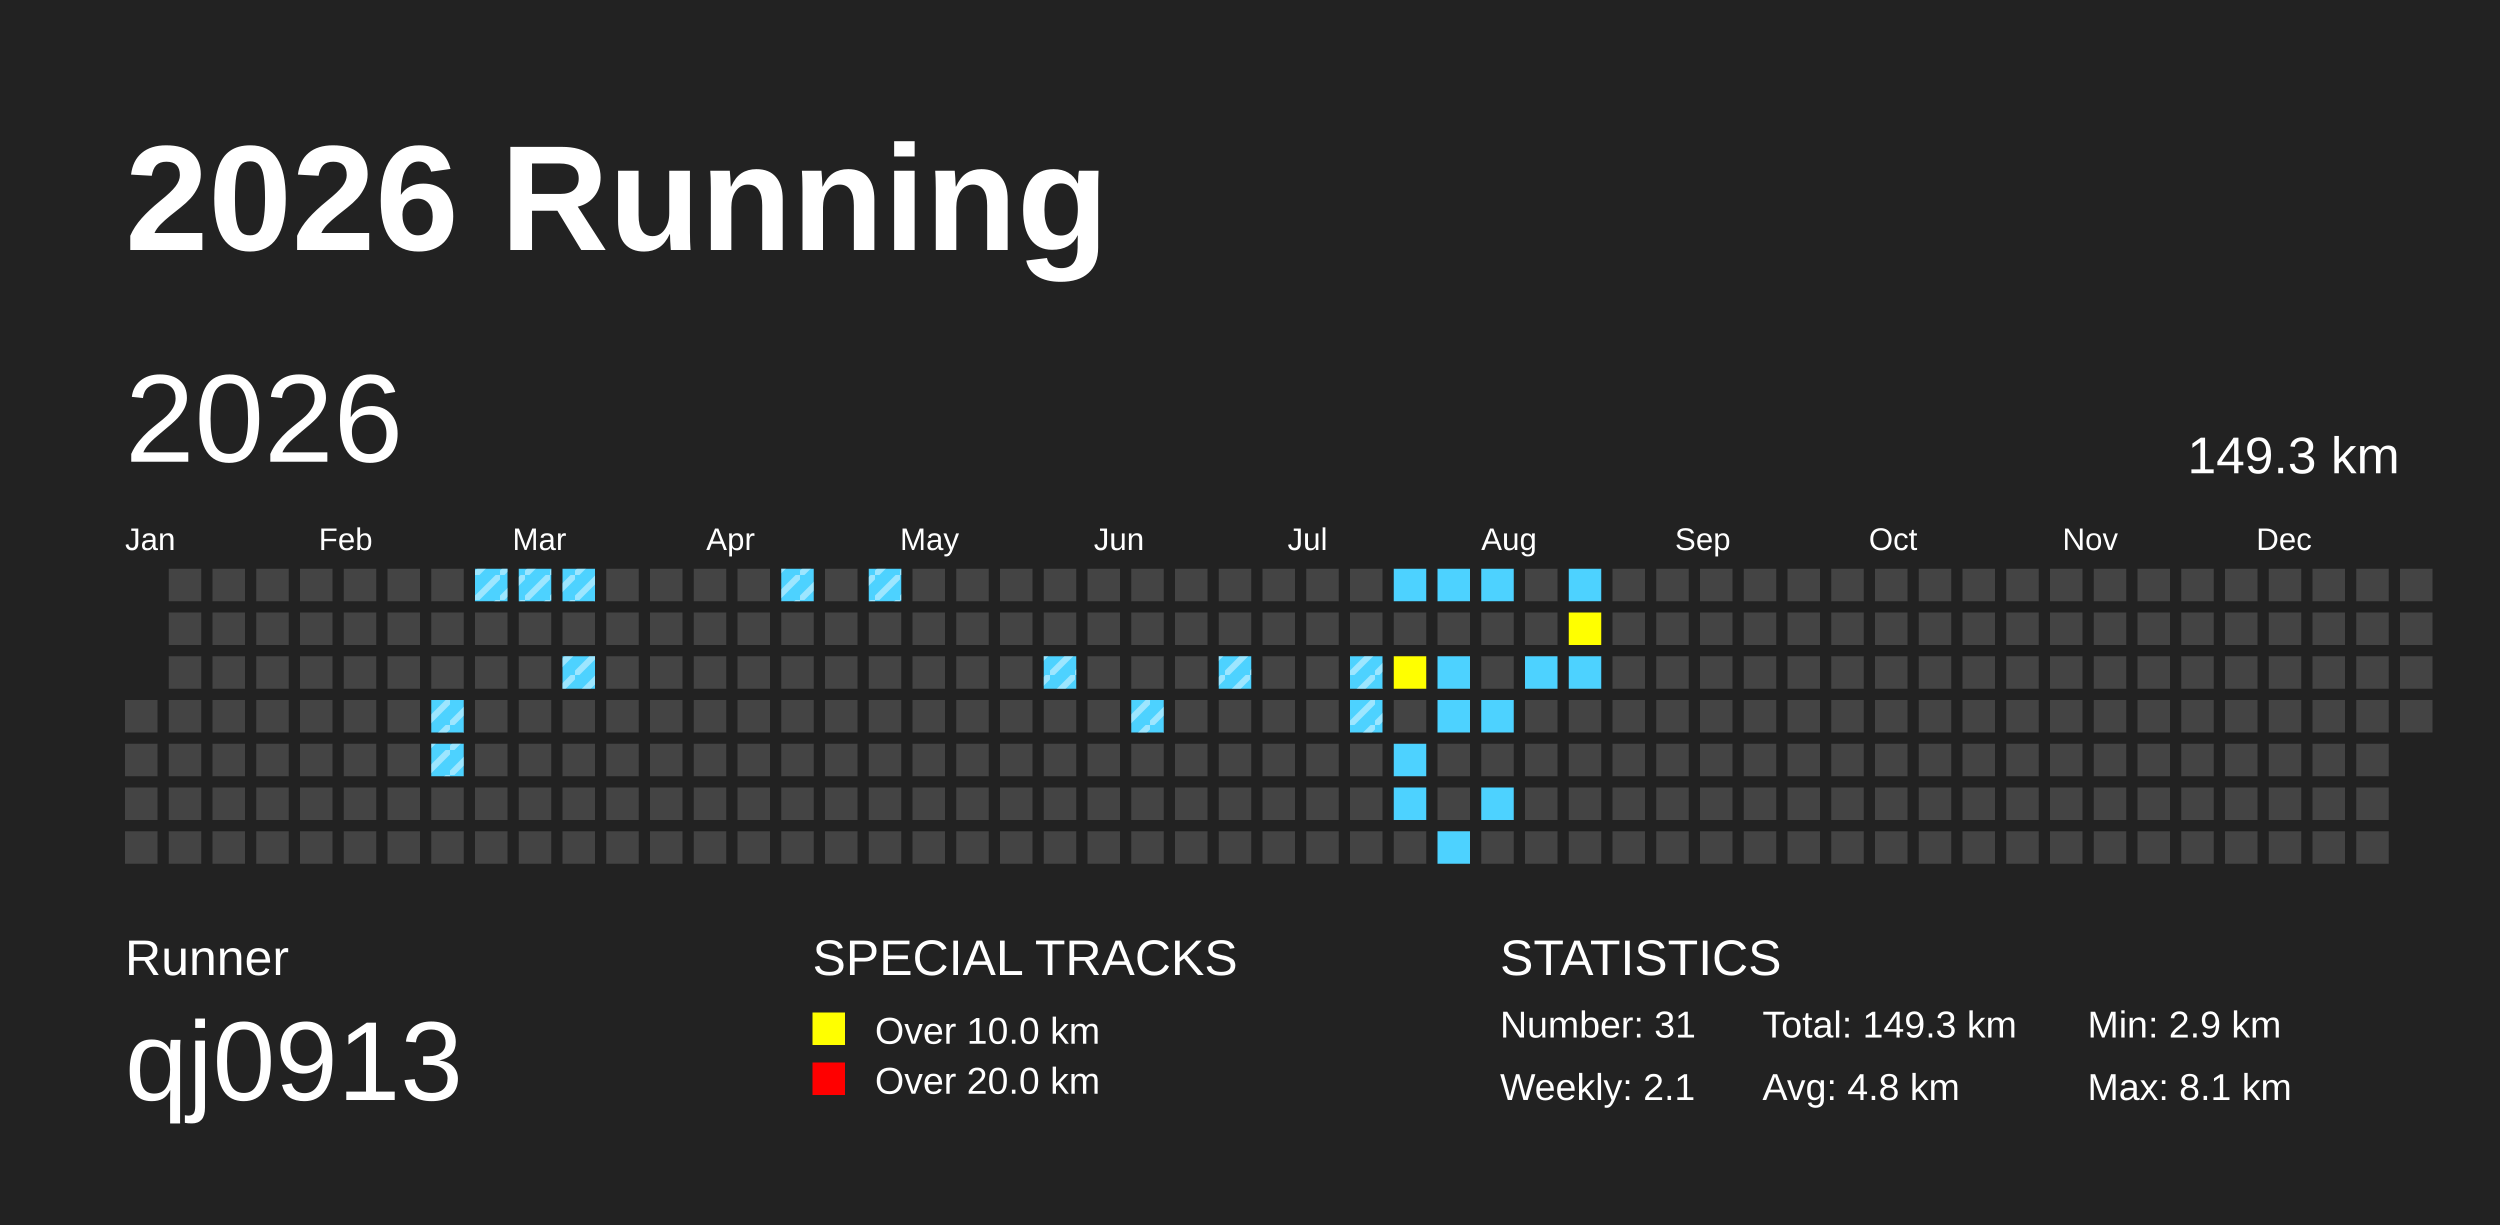
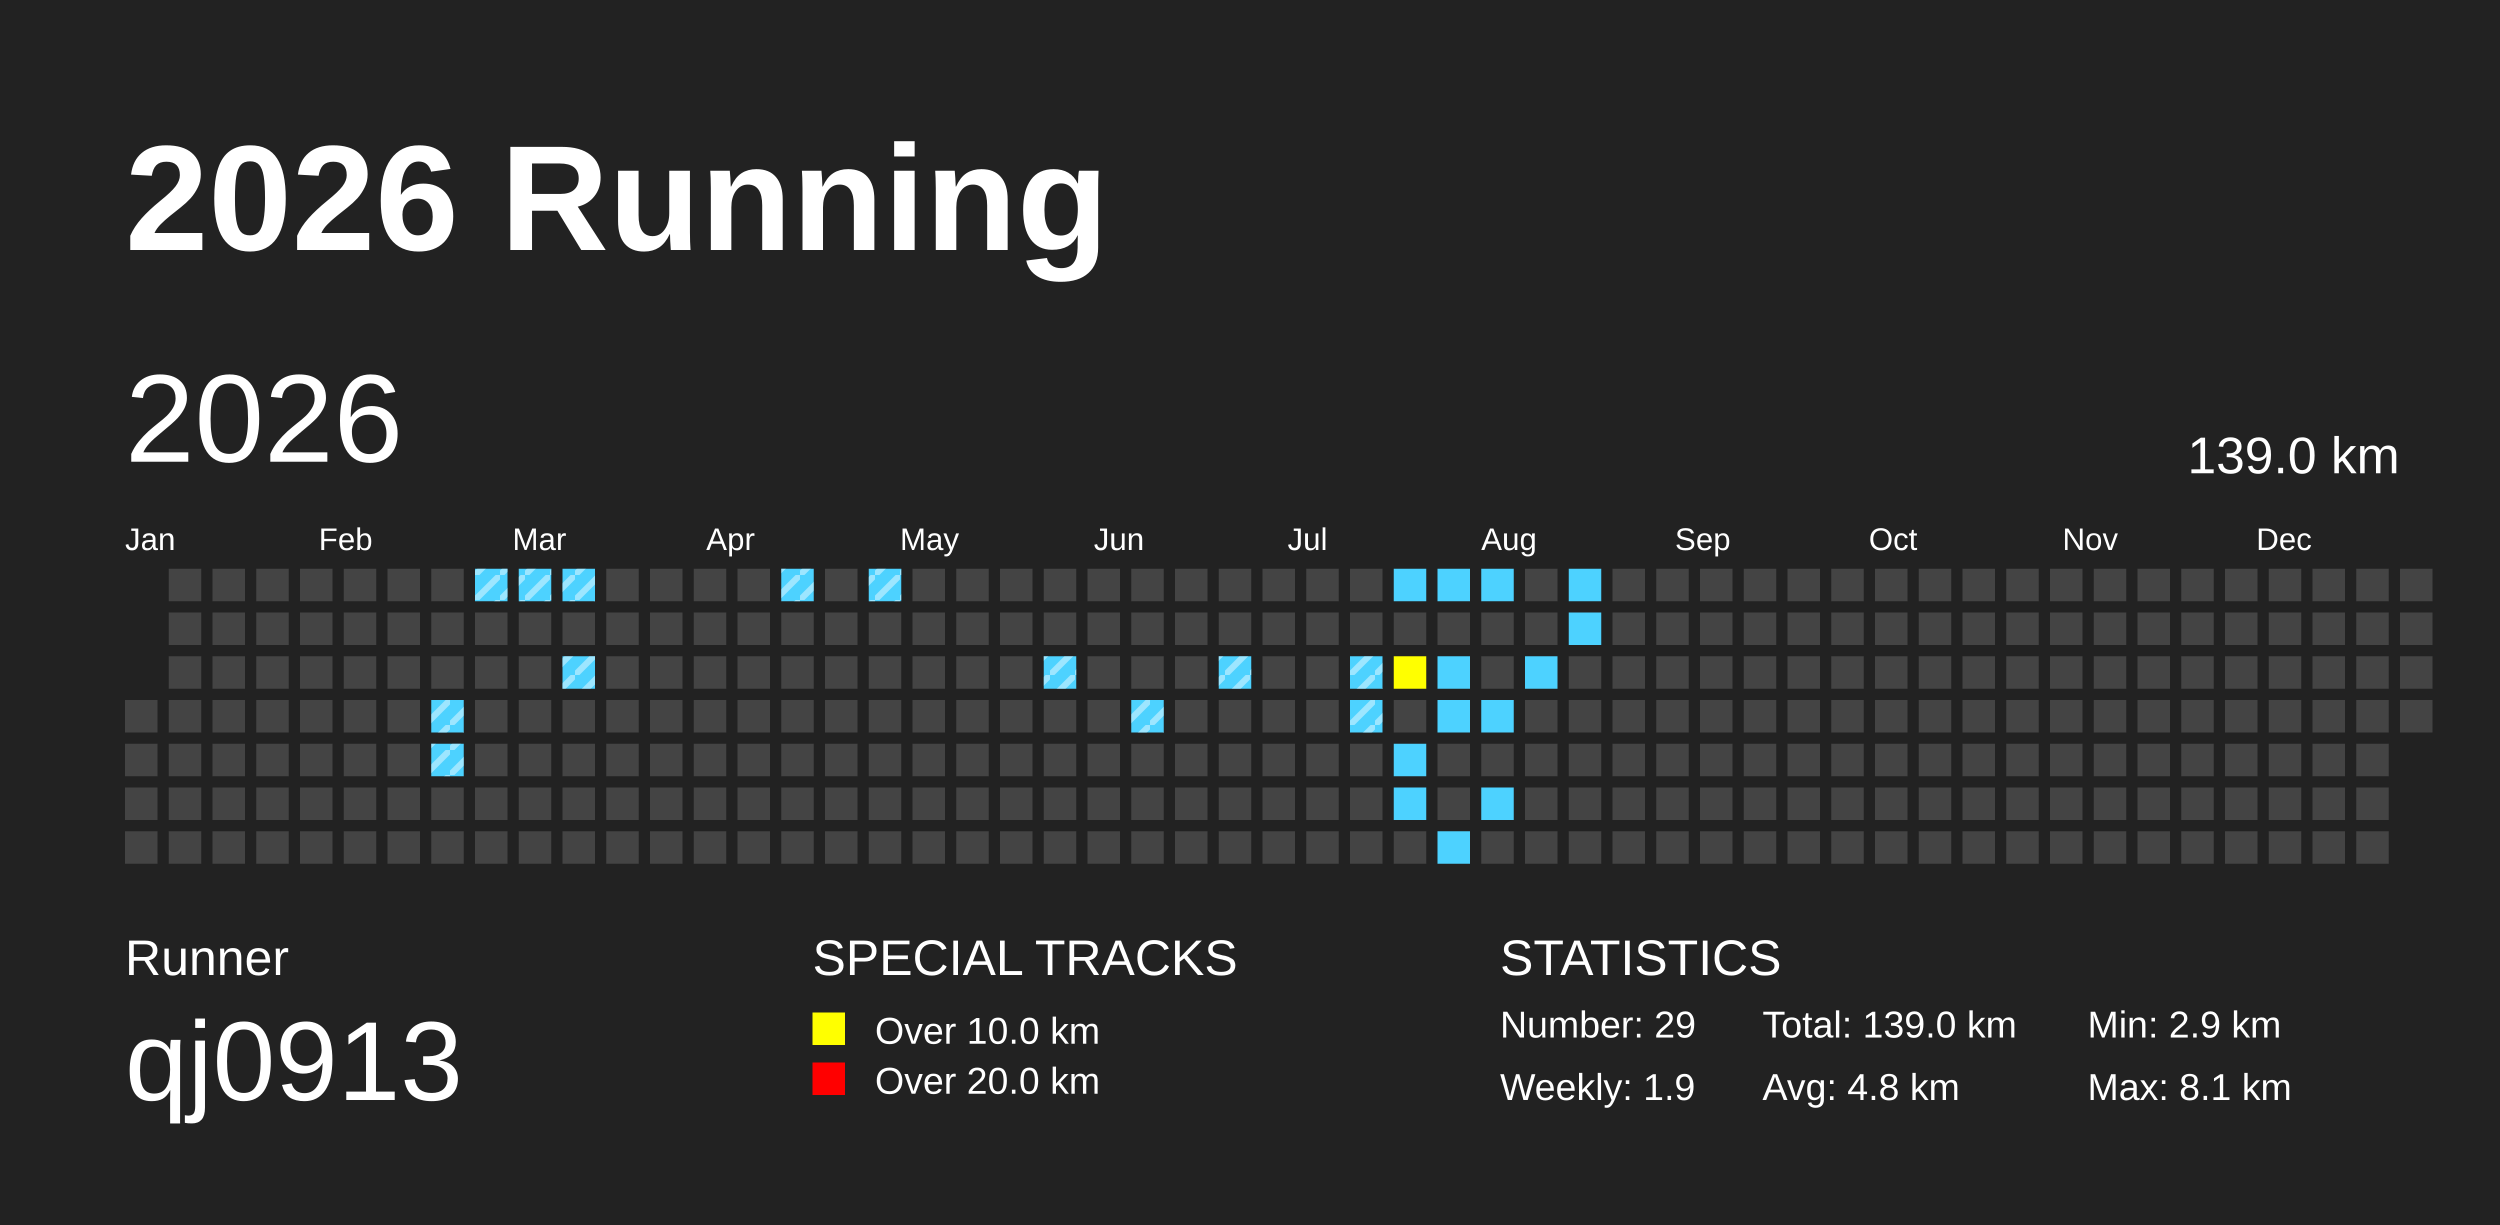
<svg xmlns="http://www.w3.org/2000/svg" baseProfile="full" height="98mm" version="1.1" viewBox="0,0,200,98" width="200mm">
  <defs>
    <pattern height="2" id="indoor-stripe" patternUnits="userSpaceOnUse" width="2">
      <line stroke="white" stroke-opacity="0.45" stroke-width="0.5" x1="0" x2="2" y1="2" y2="0" />
    </pattern>
  </defs>
  <rect fill="#222222" height="98" width="200" x="0" y="0" />
  <text fill="#FFFFFF" style="font-size:12px; font-family:Arial; font-weight:bold;" x="10" y="20">2026 Running</text>
  <text fill="#FFFFFF" style="font-size:4px; font-family:Arial" x="10" y="78">Runner</text>
  <text fill="#FFFFFF" style="font-size:9px; font-family:Arial" x="10" y="88">qj0913</text>
  <text fill="#FFFFFF" style="font-size:4px; font-family:Arial" x="65" y="78">SPECIAL TRACKS</text>
  <rect fill="yellow" height="2.6" width="2.6" x="65" y="81" />
  <text fill="#FFFFFF" style="font-size:3px; font-family:Arial" x="70" y="83.5">Over 10.0 km</text>
  <rect fill="red" height="2.6" width="2.6" x="65" y="85" />
  <text fill="#FFFFFF" style="font-size:3px; font-family:Arial" x="70" y="87.5">Over 20.0 km</text>
  <text fill="#FFFFFF" style="font-size:4px; font-family:Arial" x="120" y="78">STATISTICS</text>
-   <text fill="#FFFFFF" style="font-size:3px; font-family:Arial" x="120" y="83">Number: 31</text>
-   <text fill="#FFFFFF" style="font-size:3px; font-family:Arial" x="120" y="88">Weekly: 2.1</text>
-   <text fill="#FFFFFF" style="font-size:3px; font-family:Arial" x="141" y="83">Total: 149.3 km</text>
+   <text fill="#FFFFFF" style="font-size:3px; font-family:Arial" x="120" y="83">Number: 29</text>
+   <text fill="#FFFFFF" style="font-size:3px; font-family:Arial" x="120" y="88">Weekly: 1.9</text>
+   <text fill="#FFFFFF" style="font-size:3px; font-family:Arial" x="141" y="83">Total: 139.0 km</text>
  <text fill="#FFFFFF" style="font-size:3px; font-family:Arial" x="141" y="88">Avg: 4.8 km</text>
  <text fill="#FFFFFF" style="font-size:3px; font-family:Arial" x="167" y="83">Min: 2.9 km</text>
  <text fill="#FFFFFF" style="font-size:3px; font-family:Arial" x="167" y="88">Max: 8.1 km</text>
  <text dominant-baseline="hanging" fill="#FFFFFF" style="font-size:10.0px; font-family:Arial;" x="10" y="30">2026</text>
-   <text dominant-baseline="hanging" fill="#FFFFFF" style="font-size:4.125px; font-family:Arial;" x="175" y="35">149.3 km</text>
+   <text dominant-baseline="hanging" fill="#FFFFFF" style="font-size:4.125px; font-family:Arial;" x="175" y="35">139.0 km</text>
  <text fill="#FFFFFF" style="font-size:2.5px; font-family:Arial" x="10.0" y="44">Jan</text>
  <text fill="#FFFFFF" style="font-size:2.5px; font-family:Arial" x="25.5" y="44">Feb</text>
  <text fill="#FFFFFF" style="font-size:2.5px; font-family:Arial" x="41.0" y="44">Mar</text>
  <text fill="#FFFFFF" style="font-size:2.5px; font-family:Arial" x="56.5" y="44">Apr</text>
  <text fill="#FFFFFF" style="font-size:2.5px; font-family:Arial" x="72.0" y="44">May</text>
  <text fill="#FFFFFF" style="font-size:2.5px; font-family:Arial" x="87.5" y="44">Jun</text>
  <text fill="#FFFFFF" style="font-size:2.5px; font-family:Arial" x="103.0" y="44">Jul</text>
  <text fill="#FFFFFF" style="font-size:2.5px; font-family:Arial" x="118.5" y="44">Aug</text>
  <text fill="#FFFFFF" style="font-size:2.5px; font-family:Arial" x="134.0" y="44">Sep</text>
  <text fill="#FFFFFF" style="font-size:2.5px; font-family:Arial" x="149.5" y="44">Oct</text>
  <text fill="#FFFFFF" style="font-size:2.5px; font-family:Arial" x="165.0" y="44">Nov</text>
  <text fill="#FFFFFF" style="font-size:2.5px; font-family:Arial" x="180.5" y="44">Dec</text>
  <rect fill="#444444" height="2.6" width="2.6" x="10.0" y="56.0" />
  <rect fill="#444444" height="2.6" width="2.6" x="10.0" y="59.5" />
  <rect fill="#444444" height="2.6" width="2.6" x="10.0" y="63.0" />
  <rect fill="#444444" height="2.6" width="2.6" x="10.0" y="66.5" />
  <rect fill="#444444" height="2.6" width="2.6" x="13.5" y="45.5" />
  <rect fill="#444444" height="2.6" width="2.6" x="13.5" y="49.0" />
  <rect fill="#444444" height="2.6" width="2.6" x="13.5" y="52.5" />
  <rect fill="#444444" height="2.6" width="2.6" x="13.5" y="56.0" />
  <rect fill="#444444" height="2.6" width="2.6" x="13.5" y="59.5" />
  <rect fill="#444444" height="2.6" width="2.6" x="13.5" y="63.0" />
  <rect fill="#444444" height="2.6" width="2.6" x="13.5" y="66.5" />
  <rect fill="#444444" height="2.6" width="2.6" x="17.0" y="45.5" />
  <rect fill="#444444" height="2.6" width="2.6" x="17.0" y="49.0" />
  <rect fill="#444444" height="2.6" width="2.6" x="17.0" y="52.5" />
  <rect fill="#444444" height="2.6" width="2.6" x="17.0" y="56.0" />
  <rect fill="#444444" height="2.6" width="2.6" x="17.0" y="59.5" />
  <rect fill="#444444" height="2.6" width="2.6" x="17.0" y="63.0" />
  <rect fill="#444444" height="2.6" width="2.6" x="17.0" y="66.5" />
  <rect fill="#444444" height="2.6" width="2.6" x="20.5" y="45.5" />
  <rect fill="#444444" height="2.6" width="2.6" x="20.5" y="49.0" />
  <rect fill="#444444" height="2.6" width="2.6" x="20.5" y="52.5" />
  <rect fill="#444444" height="2.6" width="2.6" x="20.5" y="56.0" />
  <rect fill="#444444" height="2.6" width="2.6" x="20.5" y="59.5" />
  <rect fill="#444444" height="2.6" width="2.6" x="20.5" y="63.0" />
  <rect fill="#444444" height="2.6" width="2.6" x="20.5" y="66.5" />
  <rect fill="#444444" height="2.6" width="2.6" x="24.0" y="45.5" />
  <rect fill="#444444" height="2.6" width="2.6" x="24.0" y="49.0" />
  <rect fill="#444444" height="2.6" width="2.6" x="24.0" y="52.5" />
  <rect fill="#444444" height="2.6" width="2.6" x="24.0" y="56.0" />
  <rect fill="#444444" height="2.6" width="2.6" x="24.0" y="59.5" />
  <rect fill="#444444" height="2.6" width="2.6" x="24.0" y="63.0" />
  <rect fill="#444444" height="2.6" width="2.6" x="24.0" y="66.5" />
  <rect fill="#444444" height="2.6" width="2.6" x="27.5" y="45.5" />
  <rect fill="#444444" height="2.6" width="2.6" x="27.5" y="49.0" />
  <rect fill="#444444" height="2.6" width="2.6" x="27.5" y="52.5" />
  <rect fill="#444444" height="2.6" width="2.6" x="27.5" y="56.0" />
  <rect fill="#444444" height="2.6" width="2.6" x="27.5" y="59.5" />
  <rect fill="#444444" height="2.6" width="2.6" x="27.5" y="63.0" />
  <rect fill="#444444" height="2.6" width="2.6" x="27.5" y="66.5" />
  <rect fill="#444444" height="2.6" width="2.6" x="31.0" y="45.5" />
  <rect fill="#444444" height="2.6" width="2.6" x="31.0" y="49.0" />
  <rect fill="#444444" height="2.6" width="2.6" x="31.0" y="52.5" />
  <rect fill="#444444" height="2.6" width="2.6" x="31.0" y="56.0" />
  <rect fill="#444444" height="2.6" width="2.6" x="31.0" y="59.5" />
  <rect fill="#444444" height="2.6" width="2.6" x="31.0" y="63.0" />
  <rect fill="#444444" height="2.6" width="2.6" x="31.0" y="66.5" />
  <rect fill="#444444" height="2.6" width="2.6" x="34.5" y="45.5" />
  <rect fill="#444444" height="2.6" width="2.6" x="34.5" y="49.0" />
  <rect fill="#444444" height="2.6" width="2.6" x="34.5" y="52.5" />
  <rect fill="#4DD2FF" height="2.6" width="2.6" x="34.5" y="56.0" />
  <rect fill="url(#indoor-stripe)" height="2.6" style="pointer-events: none;" width="2.6" x="34.5" y="56.0" />
  <rect fill="#4DD2FF" height="2.6" width="2.6" x="34.5" y="59.5" />
  <rect fill="url(#indoor-stripe)" height="2.6" style="pointer-events: none;" width="2.6" x="34.5" y="59.5" />
  <rect fill="#444444" height="2.6" width="2.6" x="34.5" y="63.0" />
  <rect fill="#444444" height="2.6" width="2.6" x="34.5" y="66.5" />
  <rect fill="#4DD2FF" height="2.6" width="2.6" x="38.0" y="45.5" />
  <rect fill="url(#indoor-stripe)" height="2.6" style="pointer-events: none;" width="2.6" x="38.0" y="45.5" />
  <rect fill="#444444" height="2.6" width="2.6" x="38.0" y="49.0" />
  <rect fill="#444444" height="2.6" width="2.6" x="38.0" y="52.5" />
  <rect fill="#444444" height="2.6" width="2.6" x="38.0" y="56.0" />
  <rect fill="#444444" height="2.6" width="2.6" x="38.0" y="59.5" />
  <rect fill="#444444" height="2.6" width="2.6" x="38.0" y="63.0" />
  <rect fill="#444444" height="2.6" width="2.6" x="38.0" y="66.5" />
  <rect fill="#4DD2FF" height="2.6" width="2.6" x="41.5" y="45.5" />
  <rect fill="url(#indoor-stripe)" height="2.6" style="pointer-events: none;" width="2.6" x="41.5" y="45.5" />
  <rect fill="#444444" height="2.6" width="2.6" x="41.5" y="49.0" />
  <rect fill="#444444" height="2.6" width="2.6" x="41.5" y="52.5" />
  <rect fill="#444444" height="2.6" width="2.6" x="41.5" y="56.0" />
  <rect fill="#444444" height="2.6" width="2.6" x="41.5" y="59.5" />
  <rect fill="#444444" height="2.6" width="2.6" x="41.5" y="63.0" />
  <rect fill="#444444" height="2.6" width="2.6" x="41.5" y="66.5" />
  <rect fill="#4DD2FF" height="2.6" width="2.6" x="45.0" y="45.5" />
  <rect fill="url(#indoor-stripe)" height="2.6" style="pointer-events: none;" width="2.6" x="45.0" y="45.5" />
  <rect fill="#444444" height="2.6" width="2.6" x="45.0" y="49.0" />
  <rect fill="#4DD2FF" height="2.6" width="2.6" x="45.0" y="52.5" />
  <rect fill="url(#indoor-stripe)" height="2.6" style="pointer-events: none;" width="2.6" x="45.0" y="52.5" />
  <rect fill="#444444" height="2.6" width="2.6" x="45.0" y="56.0" />
  <rect fill="#444444" height="2.6" width="2.6" x="45.0" y="59.5" />
  <rect fill="#444444" height="2.6" width="2.6" x="45.0" y="63.0" />
  <rect fill="#444444" height="2.6" width="2.6" x="45.0" y="66.5" />
  <rect fill="#444444" height="2.6" width="2.6" x="48.5" y="45.5" />
  <rect fill="#444444" height="2.6" width="2.6" x="48.5" y="49.0" />
  <rect fill="#444444" height="2.6" width="2.6" x="48.5" y="52.5" />
  <rect fill="#444444" height="2.6" width="2.6" x="48.5" y="56.0" />
  <rect fill="#444444" height="2.6" width="2.6" x="48.5" y="59.5" />
  <rect fill="#444444" height="2.6" width="2.6" x="48.5" y="63.0" />
  <rect fill="#444444" height="2.6" width="2.6" x="48.5" y="66.5" />
  <rect fill="#444444" height="2.6" width="2.6" x="52.0" y="45.5" />
  <rect fill="#444444" height="2.6" width="2.6" x="52.0" y="49.0" />
  <rect fill="#444444" height="2.6" width="2.6" x="52.0" y="52.5" />
  <rect fill="#444444" height="2.6" width="2.6" x="52.0" y="56.0" />
  <rect fill="#444444" height="2.6" width="2.6" x="52.0" y="59.5" />
  <rect fill="#444444" height="2.6" width="2.6" x="52.0" y="63.0" />
  <rect fill="#444444" height="2.6" width="2.6" x="52.0" y="66.5" />
  <rect fill="#444444" height="2.6" width="2.6" x="55.5" y="45.5" />
  <rect fill="#444444" height="2.6" width="2.6" x="55.5" y="49.0" />
  <rect fill="#444444" height="2.6" width="2.6" x="55.5" y="52.5" />
  <rect fill="#444444" height="2.6" width="2.6" x="55.5" y="56.0" />
  <rect fill="#444444" height="2.6" width="2.6" x="55.5" y="59.5" />
  <rect fill="#444444" height="2.6" width="2.6" x="55.5" y="63.0" />
  <rect fill="#444444" height="2.6" width="2.6" x="55.5" y="66.5" />
  <rect fill="#444444" height="2.6" width="2.6" x="59.0" y="45.5" />
  <rect fill="#444444" height="2.6" width="2.6" x="59.0" y="49.0" />
  <rect fill="#444444" height="2.6" width="2.6" x="59.0" y="52.5" />
  <rect fill="#444444" height="2.6" width="2.6" x="59.0" y="56.0" />
  <rect fill="#444444" height="2.6" width="2.6" x="59.0" y="59.5" />
  <rect fill="#444444" height="2.6" width="2.6" x="59.0" y="63.0" />
  <rect fill="#444444" height="2.6" width="2.6" x="59.0" y="66.5" />
  <rect fill="#4DD2FF" height="2.6" width="2.6" x="62.5" y="45.5" />
  <rect fill="url(#indoor-stripe)" height="2.6" style="pointer-events: none;" width="2.6" x="62.5" y="45.5" />
  <rect fill="#444444" height="2.6" width="2.6" x="62.5" y="49.0" />
  <rect fill="#444444" height="2.6" width="2.6" x="62.5" y="52.5" />
  <rect fill="#444444" height="2.6" width="2.6" x="62.5" y="56.0" />
  <rect fill="#444444" height="2.6" width="2.6" x="62.5" y="59.5" />
  <rect fill="#444444" height="2.6" width="2.6" x="62.5" y="63.0" />
  <rect fill="#444444" height="2.6" width="2.6" x="62.5" y="66.5" />
  <rect fill="#444444" height="2.6" width="2.6" x="66.0" y="45.5" />
  <rect fill="#444444" height="2.6" width="2.6" x="66.0" y="49.0" />
  <rect fill="#444444" height="2.6" width="2.6" x="66.0" y="52.5" />
  <rect fill="#444444" height="2.6" width="2.6" x="66.0" y="56.0" />
  <rect fill="#444444" height="2.6" width="2.6" x="66.0" y="59.5" />
  <rect fill="#444444" height="2.6" width="2.6" x="66.0" y="63.0" />
  <rect fill="#444444" height="2.6" width="2.6" x="66.0" y="66.5" />
  <rect fill="#4DD2FF" height="2.6" width="2.6" x="69.5" y="45.5" />
  <rect fill="url(#indoor-stripe)" height="2.6" style="pointer-events: none;" width="2.6" x="69.5" y="45.5" />
  <rect fill="#444444" height="2.6" width="2.6" x="69.5" y="49.0" />
  <rect fill="#444444" height="2.6" width="2.6" x="69.5" y="52.5" />
  <rect fill="#444444" height="2.6" width="2.6" x="69.5" y="56.0" />
  <rect fill="#444444" height="2.6" width="2.6" x="69.5" y="59.5" />
  <rect fill="#444444" height="2.6" width="2.6" x="69.5" y="63.0" />
  <rect fill="#444444" height="2.6" width="2.6" x="69.5" y="66.5" />
  <rect fill="#444444" height="2.6" width="2.6" x="73.0" y="45.5" />
  <rect fill="#444444" height="2.6" width="2.6" x="73.0" y="49.0" />
  <rect fill="#444444" height="2.6" width="2.6" x="73.0" y="52.5" />
  <rect fill="#444444" height="2.6" width="2.6" x="73.0" y="56.0" />
  <rect fill="#444444" height="2.6" width="2.6" x="73.0" y="59.5" />
  <rect fill="#444444" height="2.6" width="2.6" x="73.0" y="63.0" />
  <rect fill="#444444" height="2.6" width="2.6" x="73.0" y="66.5" />
  <rect fill="#444444" height="2.6" width="2.6" x="76.5" y="45.5" />
  <rect fill="#444444" height="2.6" width="2.6" x="76.5" y="49.0" />
  <rect fill="#444444" height="2.6" width="2.6" x="76.5" y="52.5" />
  <rect fill="#444444" height="2.6" width="2.6" x="76.5" y="56.0" />
  <rect fill="#444444" height="2.6" width="2.6" x="76.5" y="59.5" />
  <rect fill="#444444" height="2.6" width="2.6" x="76.5" y="63.0" />
  <rect fill="#444444" height="2.6" width="2.6" x="76.5" y="66.5" />
  <rect fill="#444444" height="2.6" width="2.6" x="80.0" y="45.5" />
  <rect fill="#444444" height="2.6" width="2.6" x="80.0" y="49.0" />
  <rect fill="#444444" height="2.6" width="2.6" x="80.0" y="52.5" />
  <rect fill="#444444" height="2.6" width="2.6" x="80.0" y="56.0" />
  <rect fill="#444444" height="2.6" width="2.6" x="80.0" y="59.5" />
  <rect fill="#444444" height="2.6" width="2.6" x="80.0" y="63.0" />
  <rect fill="#444444" height="2.6" width="2.6" x="80.0" y="66.5" />
  <rect fill="#444444" height="2.6" width="2.6" x="83.5" y="45.5" />
  <rect fill="#444444" height="2.6" width="2.6" x="83.5" y="49.0" />
  <rect fill="#4DD2FF" height="2.6" width="2.6" x="83.5" y="52.5" />
  <rect fill="url(#indoor-stripe)" height="2.6" style="pointer-events: none;" width="2.6" x="83.5" y="52.5" />
  <rect fill="#444444" height="2.6" width="2.6" x="83.5" y="56.0" />
  <rect fill="#444444" height="2.6" width="2.6" x="83.5" y="59.5" />
  <rect fill="#444444" height="2.6" width="2.6" x="83.5" y="63.0" />
  <rect fill="#444444" height="2.6" width="2.6" x="83.5" y="66.5" />
  <rect fill="#444444" height="2.6" width="2.6" x="87.0" y="45.5" />
  <rect fill="#444444" height="2.6" width="2.6" x="87.0" y="49.0" />
  <rect fill="#444444" height="2.6" width="2.6" x="87.0" y="52.5" />
  <rect fill="#444444" height="2.6" width="2.6" x="87.0" y="56.0" />
  <rect fill="#444444" height="2.6" width="2.6" x="87.0" y="59.5" />
  <rect fill="#444444" height="2.6" width="2.6" x="87.0" y="63.0" />
  <rect fill="#444444" height="2.6" width="2.6" x="87.0" y="66.5" />
  <rect fill="#444444" height="2.6" width="2.6" x="90.5" y="45.5" />
  <rect fill="#444444" height="2.6" width="2.6" x="90.5" y="49.0" />
  <rect fill="#444444" height="2.6" width="2.6" x="90.5" y="52.5" />
  <rect fill="#4DD2FF" height="2.6" width="2.6" x="90.5" y="56.0" />
  <rect fill="url(#indoor-stripe)" height="2.6" style="pointer-events: none;" width="2.6" x="90.5" y="56.0" />
  <rect fill="#444444" height="2.6" width="2.6" x="90.5" y="59.5" />
  <rect fill="#444444" height="2.6" width="2.6" x="90.5" y="63.0" />
  <rect fill="#444444" height="2.6" width="2.6" x="90.5" y="66.5" />
  <rect fill="#444444" height="2.6" width="2.6" x="94.0" y="45.5" />
  <rect fill="#444444" height="2.6" width="2.6" x="94.0" y="49.0" />
  <rect fill="#444444" height="2.6" width="2.6" x="94.0" y="52.5" />
  <rect fill="#444444" height="2.6" width="2.6" x="94.0" y="56.0" />
  <rect fill="#444444" height="2.6" width="2.6" x="94.0" y="59.5" />
  <rect fill="#444444" height="2.6" width="2.6" x="94.0" y="63.0" />
  <rect fill="#444444" height="2.6" width="2.6" x="94.0" y="66.5" />
  <rect fill="#444444" height="2.6" width="2.6" x="97.5" y="45.5" />
  <rect fill="#444444" height="2.6" width="2.6" x="97.5" y="49.0" />
  <rect fill="#4DD2FF" height="2.6" width="2.6" x="97.5" y="52.5" />
  <rect fill="url(#indoor-stripe)" height="2.6" style="pointer-events: none;" width="2.6" x="97.5" y="52.5" />
  <rect fill="#444444" height="2.6" width="2.6" x="97.5" y="56.0" />
  <rect fill="#444444" height="2.6" width="2.6" x="97.5" y="59.5" />
  <rect fill="#444444" height="2.6" width="2.6" x="97.5" y="63.0" />
  <rect fill="#444444" height="2.6" width="2.6" x="97.5" y="66.5" />
  <rect fill="#444444" height="2.6" width="2.6" x="101.0" y="45.5" />
  <rect fill="#444444" height="2.6" width="2.6" x="101.0" y="49.0" />
  <rect fill="#444444" height="2.6" width="2.6" x="101.0" y="52.5" />
  <rect fill="#444444" height="2.6" width="2.6" x="101.0" y="56.0" />
  <rect fill="#444444" height="2.6" width="2.6" x="101.0" y="59.5" />
  <rect fill="#444444" height="2.6" width="2.6" x="101.0" y="63.0" />
  <rect fill="#444444" height="2.6" width="2.6" x="101.0" y="66.5" />
  <rect fill="#444444" height="2.6" width="2.6" x="104.5" y="45.5" />
  <rect fill="#444444" height="2.6" width="2.6" x="104.5" y="49.0" />
  <rect fill="#444444" height="2.6" width="2.6" x="104.5" y="52.5" />
  <rect fill="#444444" height="2.6" width="2.6" x="104.5" y="56.0" />
  <rect fill="#444444" height="2.6" width="2.6" x="104.5" y="59.5" />
  <rect fill="#444444" height="2.6" width="2.6" x="104.5" y="63.0" />
  <rect fill="#444444" height="2.6" width="2.6" x="104.5" y="66.5" />
  <rect fill="#444444" height="2.6" width="2.6" x="108.0" y="45.5" />
  <rect fill="#444444" height="2.6" width="2.6" x="108.0" y="49.0" />
  <rect fill="#4DD2FF" height="2.6" width="2.6" x="108.0" y="52.5" />
  <rect fill="url(#indoor-stripe)" height="2.6" style="pointer-events: none;" width="2.6" x="108.0" y="52.5" />
  <rect fill="#4DD2FF" height="2.6" width="2.6" x="108.0" y="56.0" />
  <rect fill="url(#indoor-stripe)" height="2.6" style="pointer-events: none;" width="2.6" x="108.0" y="56.0" />
  <rect fill="#444444" height="2.6" width="2.6" x="108.0" y="59.5" />
  <rect fill="#444444" height="2.6" width="2.6" x="108.0" y="63.0" />
  <rect fill="#444444" height="2.6" width="2.6" x="108.0" y="66.5" />
  <rect fill="#4DD2FF" height="2.6" width="2.6" x="111.5" y="45.5" />
  <rect fill="#444444" height="2.6" width="2.6" x="111.5" y="49.0" />
  <rect fill="yellow" height="2.6" width="2.6" x="111.5" y="52.5" />
  <rect fill="#444444" height="2.6" width="2.6" x="111.5" y="56.0" />
  <rect fill="#4DD2FF" height="2.6" width="2.6" x="111.5" y="59.5" />
  <rect fill="#4DD2FF" height="2.6" width="2.6" x="111.5" y="63.0" />
  <rect fill="#444444" height="2.6" width="2.6" x="111.5" y="66.5" />
  <rect fill="#4DD2FF" height="2.6" width="2.6" x="115.0" y="45.5" />
  <rect fill="#444444" height="2.6" width="2.6" x="115.0" y="49.0" />
  <rect fill="#4DD2FF" height="2.6" width="2.6" x="115.0" y="52.5" />
  <rect fill="#4DD2FF" height="2.6" width="2.6" x="115.0" y="56.0" />
  <rect fill="#444444" height="2.6" width="2.6" x="115.0" y="59.5" />
  <rect fill="#444444" height="2.6" width="2.6" x="115.0" y="63.0" />
  <rect fill="#4DD2FF" height="2.6" width="2.6" x="115.0" y="66.5" />
  <rect fill="#4DD2FF" height="2.6" width="2.6" x="118.5" y="45.5" />
  <rect fill="#444444" height="2.6" width="2.6" x="118.5" y="49.0" />
  <rect fill="#444444" height="2.6" width="2.6" x="118.5" y="52.5" />
  <rect fill="#4DD2FF" height="2.6" width="2.6" x="118.5" y="56.0" />
  <rect fill="#444444" height="2.6" width="2.6" x="118.5" y="59.5" />
  <rect fill="#4DD2FF" height="2.6" width="2.6" x="118.5" y="63.0" />
  <rect fill="#444444" height="2.6" width="2.6" x="118.5" y="66.5" />
  <rect fill="#444444" height="2.6" width="2.6" x="122.0" y="45.5" />
  <rect fill="#444444" height="2.6" width="2.6" x="122.0" y="49.0" />
  <rect fill="#4DD2FF" height="2.6" width="2.6" x="122.0" y="52.5" />
  <rect fill="#444444" height="2.6" width="2.6" x="122.0" y="56.0" />
  <rect fill="#444444" height="2.6" width="2.6" x="122.0" y="59.5" />
  <rect fill="#444444" height="2.6" width="2.6" x="122.0" y="63.0" />
  <rect fill="#444444" height="2.6" width="2.6" x="122.0" y="66.5" />
  <rect fill="#4DD2FF" height="2.6" width="2.6" x="125.5" y="45.5" />
-   <rect fill="yellow" height="2.6" width="2.6" x="125.5" y="49.0" />
-   <rect fill="#4DD2FF" height="2.6" width="2.6" x="125.5" y="52.5" />
+   <rect fill="#4DD2FF" height="2.6" width="2.6" x="125.5" y="49.0" />
+   <rect fill="#444444" height="2.6" width="2.6" x="125.5" y="52.5" />
  <rect fill="#444444" height="2.6" width="2.6" x="125.5" y="56.0" />
  <rect fill="#444444" height="2.6" width="2.6" x="125.5" y="59.5" />
  <rect fill="#444444" height="2.6" width="2.6" x="125.5" y="63.0" />
  <rect fill="#444444" height="2.6" width="2.6" x="125.5" y="66.5" />
  <rect fill="#444444" height="2.6" width="2.6" x="129.0" y="45.5" />
  <rect fill="#444444" height="2.6" width="2.6" x="129.0" y="49.0" />
  <rect fill="#444444" height="2.6" width="2.6" x="129.0" y="52.5" />
  <rect fill="#444444" height="2.6" width="2.6" x="129.0" y="56.0" />
  <rect fill="#444444" height="2.6" width="2.6" x="129.0" y="59.5" />
  <rect fill="#444444" height="2.6" width="2.6" x="129.0" y="63.0" />
  <rect fill="#444444" height="2.6" width="2.6" x="129.0" y="66.5" />
  <rect fill="#444444" height="2.6" width="2.6" x="132.5" y="45.5" />
  <rect fill="#444444" height="2.6" width="2.6" x="132.5" y="49.0" />
  <rect fill="#444444" height="2.6" width="2.6" x="132.5" y="52.5" />
  <rect fill="#444444" height="2.6" width="2.6" x="132.5" y="56.0" />
  <rect fill="#444444" height="2.6" width="2.6" x="132.5" y="59.5" />
  <rect fill="#444444" height="2.6" width="2.6" x="132.5" y="63.0" />
  <rect fill="#444444" height="2.6" width="2.6" x="132.5" y="66.5" />
  <rect fill="#444444" height="2.6" width="2.6" x="136.0" y="45.5" />
  <rect fill="#444444" height="2.6" width="2.6" x="136.0" y="49.0" />
  <rect fill="#444444" height="2.6" width="2.6" x="136.0" y="52.5" />
  <rect fill="#444444" height="2.6" width="2.6" x="136.0" y="56.0" />
  <rect fill="#444444" height="2.6" width="2.6" x="136.0" y="59.5" />
  <rect fill="#444444" height="2.6" width="2.6" x="136.0" y="63.0" />
  <rect fill="#444444" height="2.6" width="2.6" x="136.0" y="66.5" />
  <rect fill="#444444" height="2.6" width="2.6" x="139.5" y="45.5" />
  <rect fill="#444444" height="2.6" width="2.6" x="139.5" y="49.0" />
  <rect fill="#444444" height="2.6" width="2.6" x="139.5" y="52.5" />
  <rect fill="#444444" height="2.6" width="2.6" x="139.5" y="56.0" />
  <rect fill="#444444" height="2.6" width="2.6" x="139.5" y="59.5" />
  <rect fill="#444444" height="2.6" width="2.6" x="139.5" y="63.0" />
  <rect fill="#444444" height="2.6" width="2.6" x="139.5" y="66.5" />
  <rect fill="#444444" height="2.6" width="2.6" x="143.0" y="45.5" />
  <rect fill="#444444" height="2.6" width="2.6" x="143.0" y="49.0" />
  <rect fill="#444444" height="2.6" width="2.6" x="143.0" y="52.5" />
  <rect fill="#444444" height="2.6" width="2.6" x="143.0" y="56.0" />
  <rect fill="#444444" height="2.6" width="2.6" x="143.0" y="59.5" />
  <rect fill="#444444" height="2.6" width="2.6" x="143.0" y="63.0" />
  <rect fill="#444444" height="2.6" width="2.6" x="143.0" y="66.5" />
  <rect fill="#444444" height="2.6" width="2.6" x="146.5" y="45.5" />
  <rect fill="#444444" height="2.6" width="2.6" x="146.5" y="49.0" />
  <rect fill="#444444" height="2.6" width="2.6" x="146.5" y="52.5" />
  <rect fill="#444444" height="2.6" width="2.6" x="146.5" y="56.0" />
  <rect fill="#444444" height="2.6" width="2.6" x="146.5" y="59.5" />
  <rect fill="#444444" height="2.6" width="2.6" x="146.5" y="63.0" />
  <rect fill="#444444" height="2.6" width="2.6" x="146.5" y="66.5" />
  <rect fill="#444444" height="2.6" width="2.6" x="150.0" y="45.5" />
  <rect fill="#444444" height="2.6" width="2.6" x="150.0" y="49.0" />
  <rect fill="#444444" height="2.6" width="2.6" x="150.0" y="52.5" />
  <rect fill="#444444" height="2.6" width="2.6" x="150.0" y="56.0" />
  <rect fill="#444444" height="2.6" width="2.6" x="150.0" y="59.5" />
  <rect fill="#444444" height="2.6" width="2.6" x="150.0" y="63.0" />
  <rect fill="#444444" height="2.6" width="2.6" x="150.0" y="66.5" />
  <rect fill="#444444" height="2.6" width="2.6" x="153.5" y="45.5" />
  <rect fill="#444444" height="2.6" width="2.6" x="153.5" y="49.0" />
  <rect fill="#444444" height="2.6" width="2.6" x="153.5" y="52.5" />
  <rect fill="#444444" height="2.6" width="2.6" x="153.5" y="56.0" />
  <rect fill="#444444" height="2.6" width="2.6" x="153.5" y="59.5" />
  <rect fill="#444444" height="2.6" width="2.6" x="153.5" y="63.0" />
  <rect fill="#444444" height="2.6" width="2.6" x="153.5" y="66.5" />
  <rect fill="#444444" height="2.6" width="2.6" x="157.0" y="45.5" />
  <rect fill="#444444" height="2.6" width="2.6" x="157.0" y="49.0" />
  <rect fill="#444444" height="2.6" width="2.6" x="157.0" y="52.5" />
  <rect fill="#444444" height="2.6" width="2.6" x="157.0" y="56.0" />
  <rect fill="#444444" height="2.6" width="2.6" x="157.0" y="59.5" />
  <rect fill="#444444" height="2.6" width="2.6" x="157.0" y="63.0" />
  <rect fill="#444444" height="2.6" width="2.6" x="157.0" y="66.5" />
  <rect fill="#444444" height="2.6" width="2.6" x="160.5" y="45.5" />
  <rect fill="#444444" height="2.6" width="2.6" x="160.5" y="49.0" />
  <rect fill="#444444" height="2.6" width="2.6" x="160.5" y="52.5" />
  <rect fill="#444444" height="2.6" width="2.6" x="160.5" y="56.0" />
  <rect fill="#444444" height="2.6" width="2.6" x="160.5" y="59.5" />
  <rect fill="#444444" height="2.6" width="2.6" x="160.5" y="63.0" />
  <rect fill="#444444" height="2.6" width="2.6" x="160.5" y="66.5" />
  <rect fill="#444444" height="2.6" width="2.6" x="164.0" y="45.5" />
  <rect fill="#444444" height="2.6" width="2.6" x="164.0" y="49.0" />
  <rect fill="#444444" height="2.6" width="2.6" x="164.0" y="52.5" />
  <rect fill="#444444" height="2.6" width="2.6" x="164.0" y="56.0" />
  <rect fill="#444444" height="2.6" width="2.6" x="164.0" y="59.5" />
  <rect fill="#444444" height="2.6" width="2.6" x="164.0" y="63.0" />
  <rect fill="#444444" height="2.6" width="2.6" x="164.0" y="66.5" />
  <rect fill="#444444" height="2.6" width="2.6" x="167.5" y="45.5" />
  <rect fill="#444444" height="2.6" width="2.6" x="167.5" y="49.0" />
  <rect fill="#444444" height="2.6" width="2.6" x="167.5" y="52.5" />
  <rect fill="#444444" height="2.6" width="2.6" x="167.5" y="56.0" />
  <rect fill="#444444" height="2.6" width="2.6" x="167.5" y="59.5" />
  <rect fill="#444444" height="2.6" width="2.6" x="167.5" y="63.0" />
  <rect fill="#444444" height="2.6" width="2.6" x="167.5" y="66.5" />
  <rect fill="#444444" height="2.6" width="2.6" x="171.0" y="45.5" />
  <rect fill="#444444" height="2.6" width="2.6" x="171.0" y="49.0" />
  <rect fill="#444444" height="2.6" width="2.6" x="171.0" y="52.5" />
  <rect fill="#444444" height="2.6" width="2.6" x="171.0" y="56.0" />
  <rect fill="#444444" height="2.6" width="2.6" x="171.0" y="59.5" />
  <rect fill="#444444" height="2.6" width="2.6" x="171.0" y="63.0" />
  <rect fill="#444444" height="2.6" width="2.6" x="171.0" y="66.5" />
  <rect fill="#444444" height="2.6" width="2.6" x="174.5" y="45.5" />
  <rect fill="#444444" height="2.6" width="2.6" x="174.5" y="49.0" />
  <rect fill="#444444" height="2.6" width="2.6" x="174.5" y="52.5" />
  <rect fill="#444444" height="2.6" width="2.6" x="174.5" y="56.0" />
  <rect fill="#444444" height="2.6" width="2.6" x="174.5" y="59.5" />
  <rect fill="#444444" height="2.6" width="2.6" x="174.5" y="63.0" />
  <rect fill="#444444" height="2.6" width="2.6" x="174.5" y="66.5" />
  <rect fill="#444444" height="2.6" width="2.6" x="178.0" y="45.5" />
  <rect fill="#444444" height="2.6" width="2.6" x="178.0" y="49.0" />
  <rect fill="#444444" height="2.6" width="2.6" x="178.0" y="52.5" />
  <rect fill="#444444" height="2.6" width="2.6" x="178.0" y="56.0" />
  <rect fill="#444444" height="2.6" width="2.6" x="178.0" y="59.5" />
  <rect fill="#444444" height="2.6" width="2.6" x="178.0" y="63.0" />
  <rect fill="#444444" height="2.6" width="2.6" x="178.0" y="66.5" />
  <rect fill="#444444" height="2.6" width="2.6" x="181.5" y="45.5" />
  <rect fill="#444444" height="2.6" width="2.6" x="181.5" y="49.0" />
  <rect fill="#444444" height="2.6" width="2.6" x="181.5" y="52.5" />
  <rect fill="#444444" height="2.6" width="2.6" x="181.5" y="56.0" />
  <rect fill="#444444" height="2.6" width="2.6" x="181.5" y="59.5" />
  <rect fill="#444444" height="2.6" width="2.6" x="181.5" y="63.0" />
  <rect fill="#444444" height="2.6" width="2.6" x="181.5" y="66.5" />
  <rect fill="#444444" height="2.6" width="2.6" x="185.0" y="45.5" />
  <rect fill="#444444" height="2.6" width="2.6" x="185.0" y="49.0" />
  <rect fill="#444444" height="2.6" width="2.6" x="185.0" y="52.5" />
  <rect fill="#444444" height="2.6" width="2.6" x="185.0" y="56.0" />
  <rect fill="#444444" height="2.6" width="2.6" x="185.0" y="59.5" />
  <rect fill="#444444" height="2.6" width="2.6" x="185.0" y="63.0" />
  <rect fill="#444444" height="2.6" width="2.6" x="185.0" y="66.5" />
  <rect fill="#444444" height="2.6" width="2.6" x="188.5" y="45.5" />
  <rect fill="#444444" height="2.6" width="2.6" x="188.5" y="49.0" />
  <rect fill="#444444" height="2.6" width="2.6" x="188.5" y="52.5" />
  <rect fill="#444444" height="2.6" width="2.6" x="188.5" y="56.0" />
  <rect fill="#444444" height="2.6" width="2.6" x="188.5" y="59.5" />
  <rect fill="#444444" height="2.6" width="2.6" x="188.5" y="63.0" />
  <rect fill="#444444" height="2.6" width="2.6" x="188.5" y="66.5" />
  <rect fill="#444444" height="2.6" width="2.6" x="192.0" y="45.5" />
  <rect fill="#444444" height="2.6" width="2.6" x="192.0" y="49.0" />
  <rect fill="#444444" height="2.6" width="2.6" x="192.0" y="52.5" />
  <rect fill="#444444" height="2.6" width="2.6" x="192.0" y="56.0" />
</svg>
